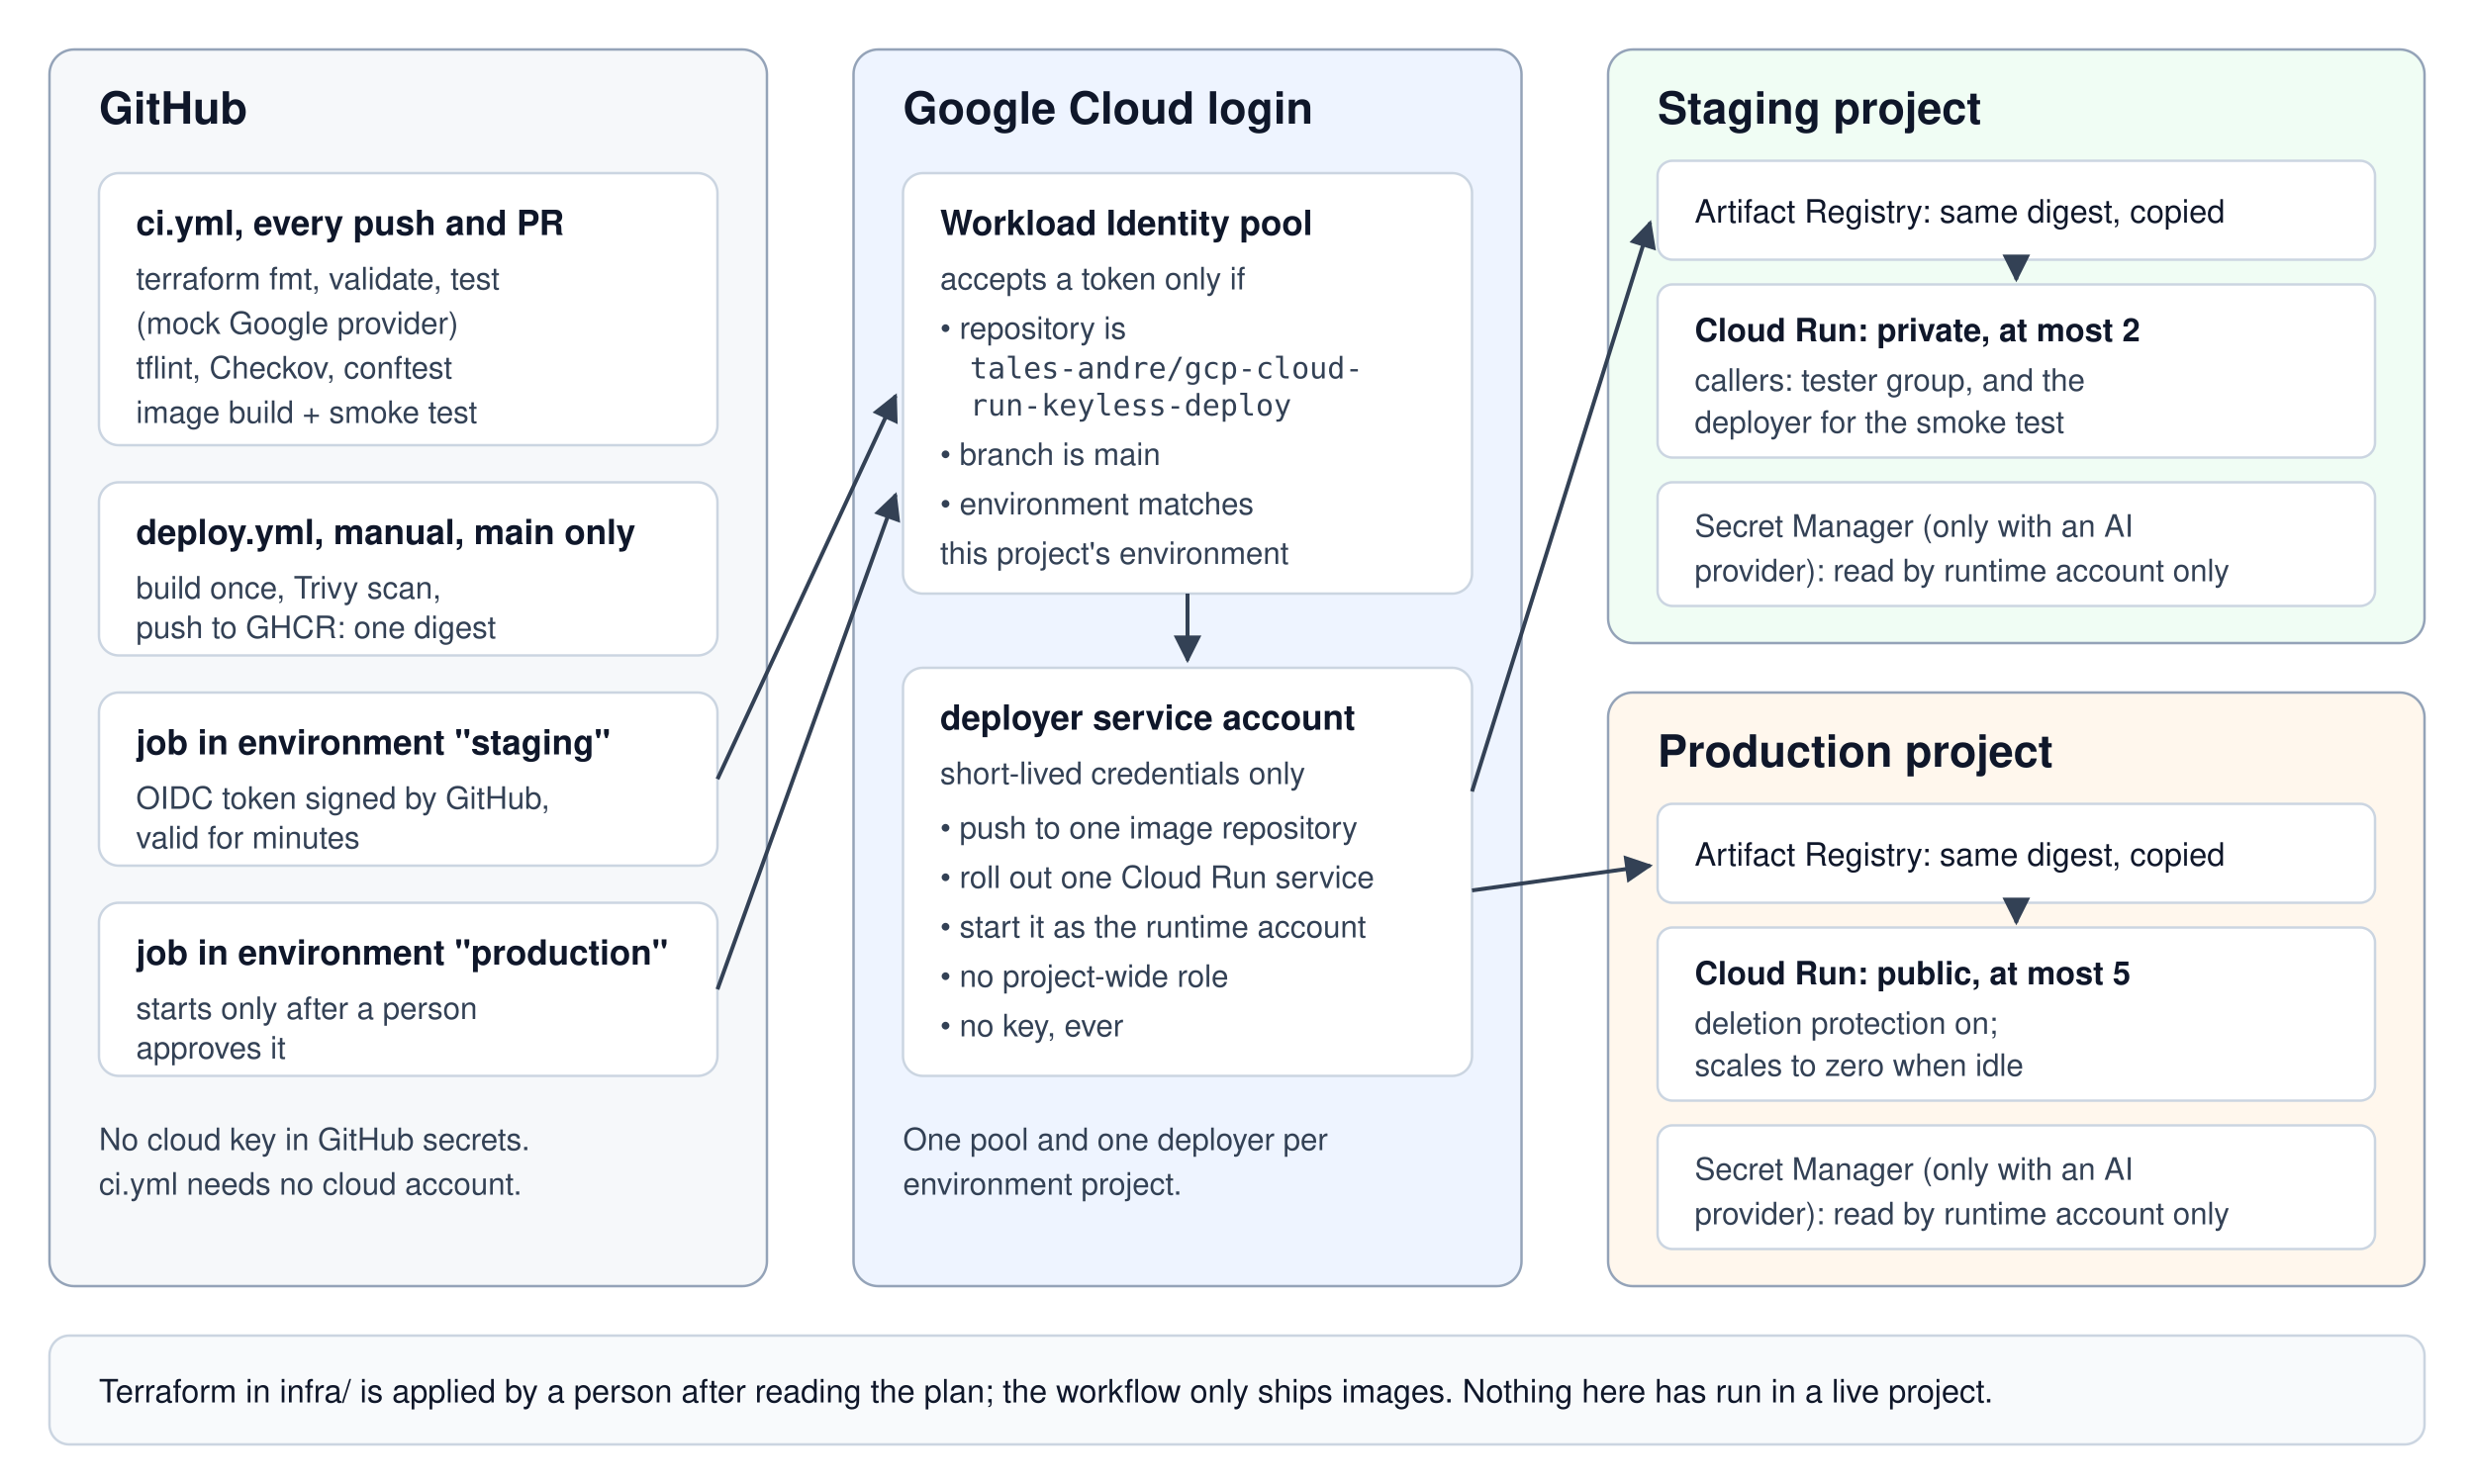
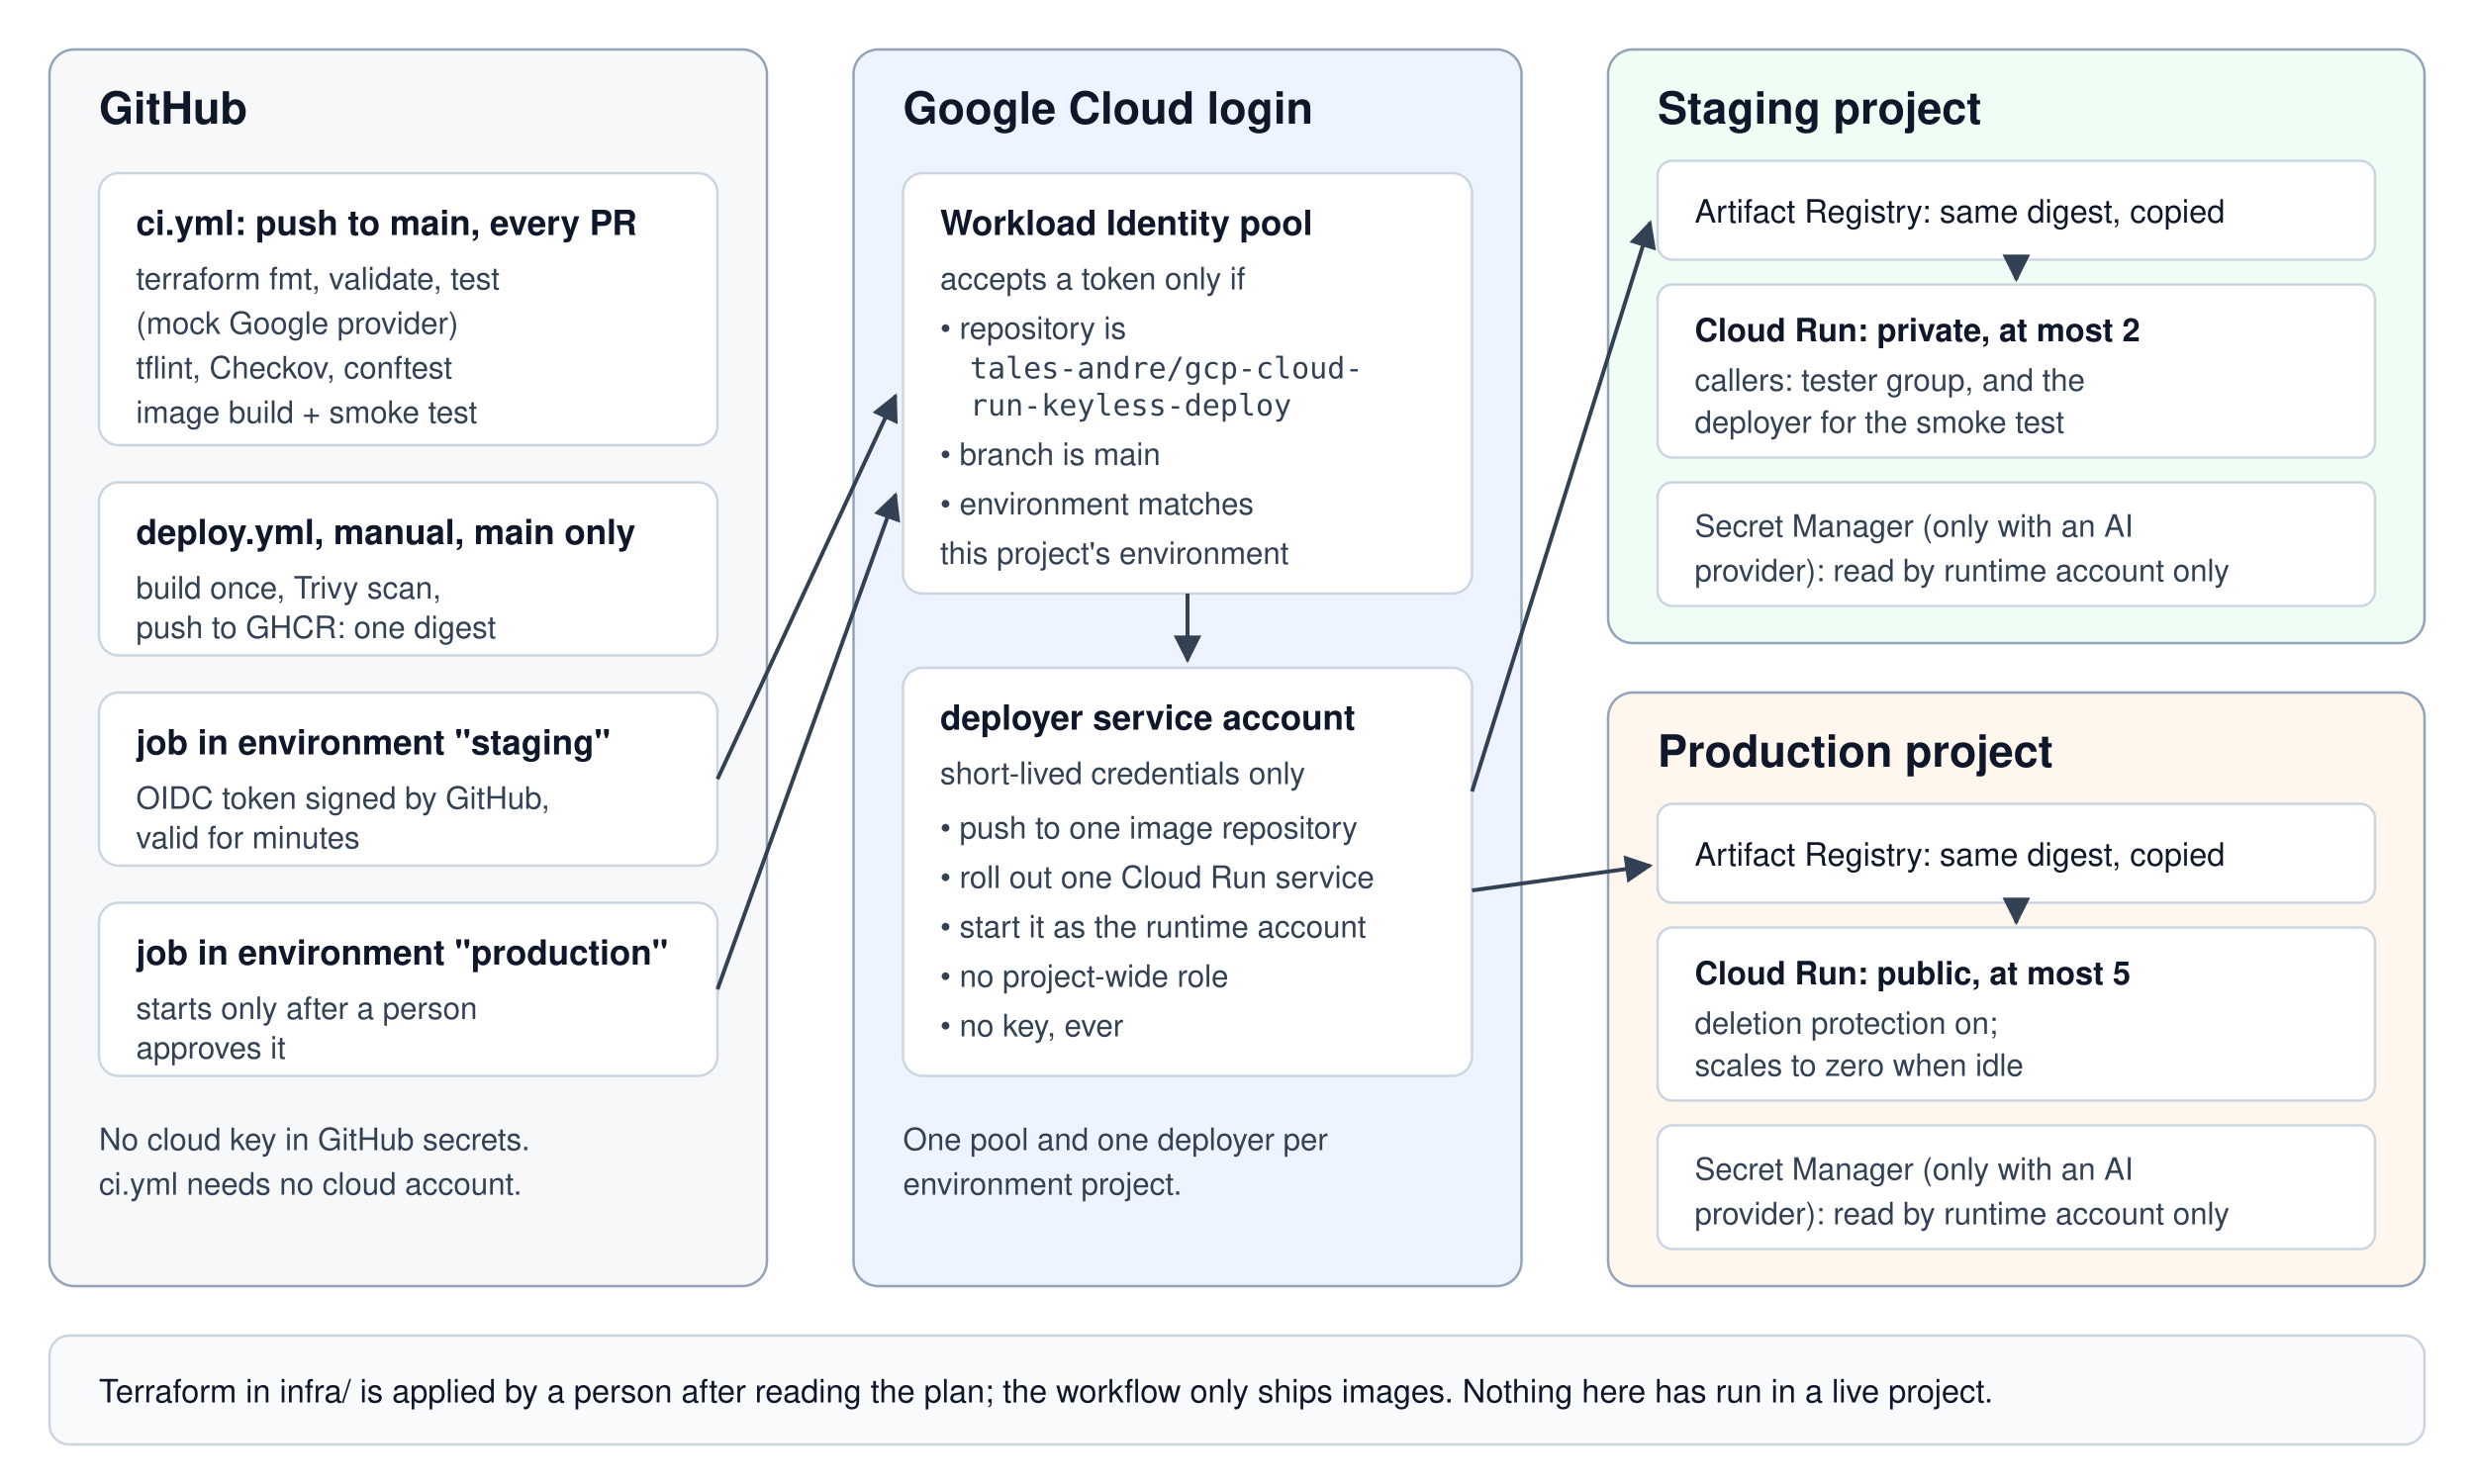
<svg xmlns="http://www.w3.org/2000/svg" viewBox="0 0 1000 600" width="1000" height="600" role="img" aria-labelledby="title desc" font-family="-apple-system, 'Segoe UI', Helvetica, Arial, sans-serif">
  <defs>
    <marker id="arrow" viewBox="0 0 10 10" refX="9" refY="5" markerWidth="7" markerHeight="7" orient="auto-start-reverse">
      <path d="M0,0 L10,5 L0,10 z" fill="#334155" />
    </marker>
  </defs>
  <rect x="0" y="0" width="1000" height="600" fill="#ffffff" />
  <rect x="20" y="20" width="290" height="500" rx="10" fill="#f6f8fa" stroke="#94a3b8" />
  <text x="40" y="50" font-size="18" font-weight="700" fill="#0f172a">GitHub</text>
  <rect x="40" y="70" width="250" height="110" rx="8" fill="#ffffff" stroke="#cbd5e1" />
-   <text x="55" y="95" font-size="14" font-weight="700" fill="#0f172a">ci.yml, every push and PR</text>
+   <text x="55" y="95" font-size="14" font-weight="700" fill="#0f172a">ci.yml: push to main, every PR</text>
  <text x="55" y="117" font-size="12.5" fill="#334155">terraform fmt, validate, test</text>
  <text x="55" y="135" font-size="12.5" fill="#334155">(mock Google provider)</text>
  <text x="55" y="153" font-size="12.5" fill="#334155">tflint, Checkov, conftest</text>
  <text x="55" y="171" font-size="12.5" fill="#334155">image build + smoke test</text>
  <rect x="40" y="195" width="250" height="70" rx="8" fill="#ffffff" stroke="#cbd5e1" />
  <text x="55" y="220" font-size="14" font-weight="700" fill="#0f172a">deploy.yml, manual, main only</text>
  <text x="55" y="242" font-size="12.5" fill="#334155">build once, Trivy scan,</text>
  <text x="55" y="258" font-size="12.5" fill="#334155">push to GHCR: one digest</text>
  <rect x="40" y="280" width="250" height="70" rx="8" fill="#ffffff" stroke="#cbd5e1" />
  <text x="55" y="305" font-size="14" font-weight="700" fill="#0f172a">job in environment "staging"</text>
  <text x="55" y="327" font-size="12.5" fill="#334155">OIDC token signed by GitHub,</text>
  <text x="55" y="343" font-size="12.5" fill="#334155">valid for minutes</text>
  <rect x="40" y="365" width="250" height="70" rx="8" fill="#ffffff" stroke="#cbd5e1" />
  <text x="55" y="390" font-size="14" font-weight="700" fill="#0f172a">job in environment "production"</text>
  <text x="55" y="412" font-size="12.5" fill="#334155">starts only after a person</text>
  <text x="55" y="428" font-size="12.5" fill="#334155">approves it</text>
  <text x="40" y="465" font-size="12.5" fill="#334155">No cloud key in GitHub secrets.</text>
  <text x="40" y="483" font-size="12.5" fill="#334155">ci.yml needs no cloud account.</text>
  <rect x="345" y="20" width="270" height="500" rx="10" fill="#eef4ff" stroke="#94a3b8" />
  <text x="365" y="50" font-size="18" font-weight="700" fill="#0f172a">Google Cloud login</text>
  <rect x="365" y="70" width="230" height="170" rx="8" fill="#ffffff" stroke="#cbd5e1" />
  <text x="380" y="95" font-size="14" font-weight="700" fill="#0f172a">Workload Identity pool</text>
  <text x="380" y="117" font-size="12.5" fill="#334155">accepts a token only if</text>
  <text x="380" y="137" font-size="12.5" fill="#334155">• repository is</text>
  <text x="392" y="153" font-size="12" fill="#334155" font-family="Consolas, Menlo, monospace">tales-andre/gcp-cloud-</text>
  <text x="392" y="168" font-size="12" fill="#334155" font-family="Consolas, Menlo, monospace">run-keyless-deploy</text>
  <text x="380" y="188" font-size="12.5" fill="#334155">• branch is main</text>
  <text x="380" y="208" font-size="12.5" fill="#334155">• environment matches</text>
  <text x="380" y="228" font-size="12.5" fill="#334155">  this project's environment</text>
  <rect x="365" y="270" width="230" height="165" rx="8" fill="#ffffff" stroke="#cbd5e1" />
  <text x="380" y="295" font-size="14" font-weight="700" fill="#0f172a">deployer service account</text>
  <text x="380" y="317" font-size="12.5" fill="#334155">short-lived credentials only</text>
  <text x="380" y="339" font-size="12.5" fill="#334155">• push to one image repository</text>
  <text x="380" y="359" font-size="12.5" fill="#334155">• roll out one Cloud Run service</text>
  <text x="380" y="379" font-size="12.5" fill="#334155">• start it as the runtime account</text>
  <text x="380" y="399" font-size="12.5" fill="#334155">• no project-wide role</text>
  <text x="380" y="419" font-size="12.5" fill="#334155">• no key, ever</text>
  <text x="365" y="465" font-size="12.5" fill="#334155">One pool and one deployer per</text>
  <text x="365" y="483" font-size="12.5" fill="#334155">environment project.</text>
  <rect x="650" y="20" width="330" height="240" rx="10" fill="#f0fdf4" stroke="#94a3b8" />
  <text x="670" y="50" font-size="18" font-weight="700" fill="#0f172a">Staging project</text>
  <rect x="670" y="65" width="290" height="40" rx="6" fill="#ffffff" stroke="#cbd5e1" />
  <text x="685" y="90" font-size="13" fill="#0f172a">Artifact Registry: same digest, copied</text>
  <rect x="670" y="115" width="290" height="70" rx="6" fill="#ffffff" stroke="#cbd5e1" />
  <text x="685" y="138" font-size="13" font-weight="700" fill="#0f172a">Cloud Run: private, at most 2</text>
  <text x="685" y="158" font-size="12.5" fill="#334155">callers: tester group, and the</text>
  <text x="685" y="175" font-size="12.5" fill="#334155">deployer for the smoke test</text>
  <rect x="670" y="195" width="290" height="50" rx="6" fill="#ffffff" stroke="#cbd5e1" />
  <text x="685" y="217" font-size="12.5" fill="#334155">Secret Manager (only with an AI</text>
  <text x="685" y="235" font-size="12.5" fill="#334155">provider): read by runtime account only</text>
  <rect x="650" y="280" width="330" height="240" rx="10" fill="#fff7ed" stroke="#94a3b8" />
  <text x="670" y="310" font-size="18" font-weight="700" fill="#0f172a">Production project</text>
  <rect x="670" y="325" width="290" height="40" rx="6" fill="#ffffff" stroke="#cbd5e1" />
  <text x="685" y="350" font-size="13" fill="#0f172a">Artifact Registry: same digest, copied</text>
  <rect x="670" y="375" width="290" height="70" rx="6" fill="#ffffff" stroke="#cbd5e1" />
  <text x="685" y="398" font-size="13" font-weight="700" fill="#0f172a">Cloud Run: public, at most 5</text>
  <text x="685" y="418" font-size="12.5" fill="#334155">deletion protection on;</text>
  <text x="685" y="435" font-size="12.5" fill="#334155">scales to zero when idle</text>
  <rect x="670" y="455" width="290" height="50" rx="6" fill="#ffffff" stroke="#cbd5e1" />
  <text x="685" y="477" font-size="12.5" fill="#334155">Secret Manager (only with an AI</text>
  <text x="685" y="495" font-size="12.5" fill="#334155">provider): read by runtime account only</text>
  <line x1="290" y1="315" x2="362" y2="160" stroke="#334155" stroke-width="1.6" marker-end="url(#arrow)" />
  <line x1="290" y1="400" x2="362" y2="200" stroke="#334155" stroke-width="1.6" marker-end="url(#arrow)" />
  <line x1="480" y1="240" x2="480" y2="267" stroke="#334155" stroke-width="1.6" marker-end="url(#arrow)" />
  <line x1="595" y1="320" x2="667" y2="90" stroke="#334155" stroke-width="1.6" marker-end="url(#arrow)" />
  <line x1="595" y1="360" x2="667" y2="350" stroke="#334155" stroke-width="1.6" marker-end="url(#arrow)" />
  <line x1="815" y1="105" x2="815" y2="113" stroke="#334155" stroke-width="1.6" marker-end="url(#arrow)" />
  <line x1="815" y1="365" x2="815" y2="373" stroke="#334155" stroke-width="1.6" marker-end="url(#arrow)" />
  <rect x="20" y="540" width="960" height="44" rx="8" fill="#f8fafc" stroke="#cbd5e1" />
  <text x="40" y="567" font-size="13" fill="#0f172a">Terraform in infra/ is applied by a person after reading the plan; the workflow only ships images. Nothing here has run in a live project.</text>
</svg>
